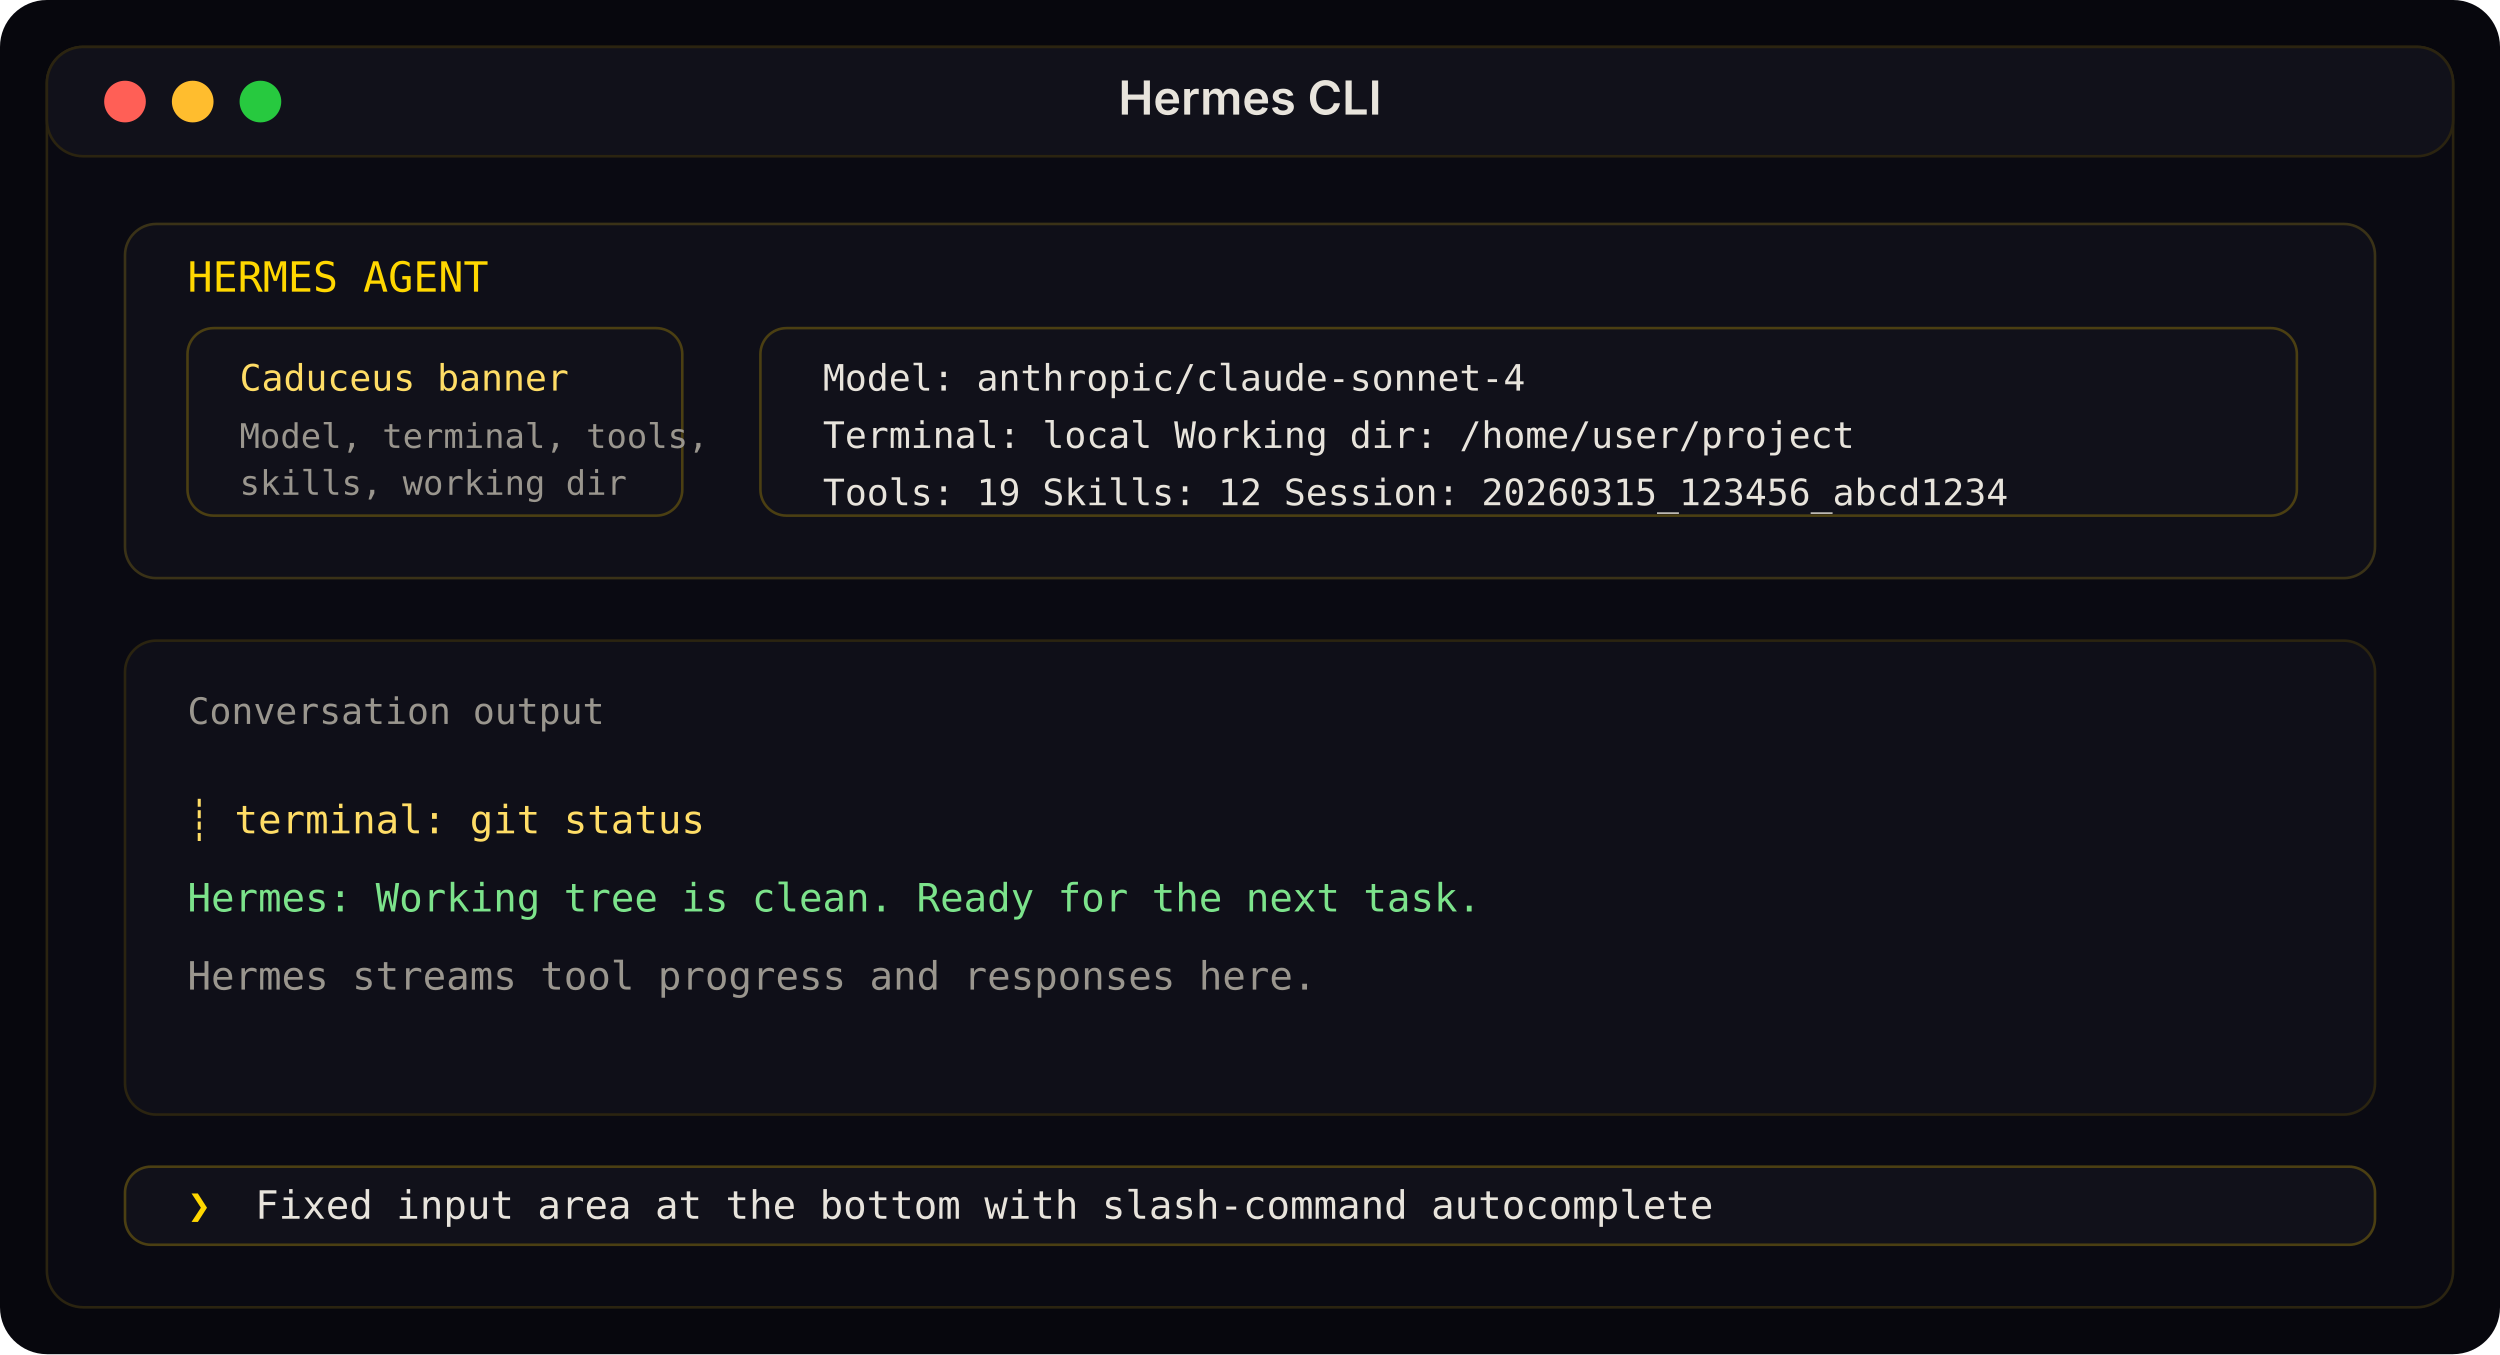
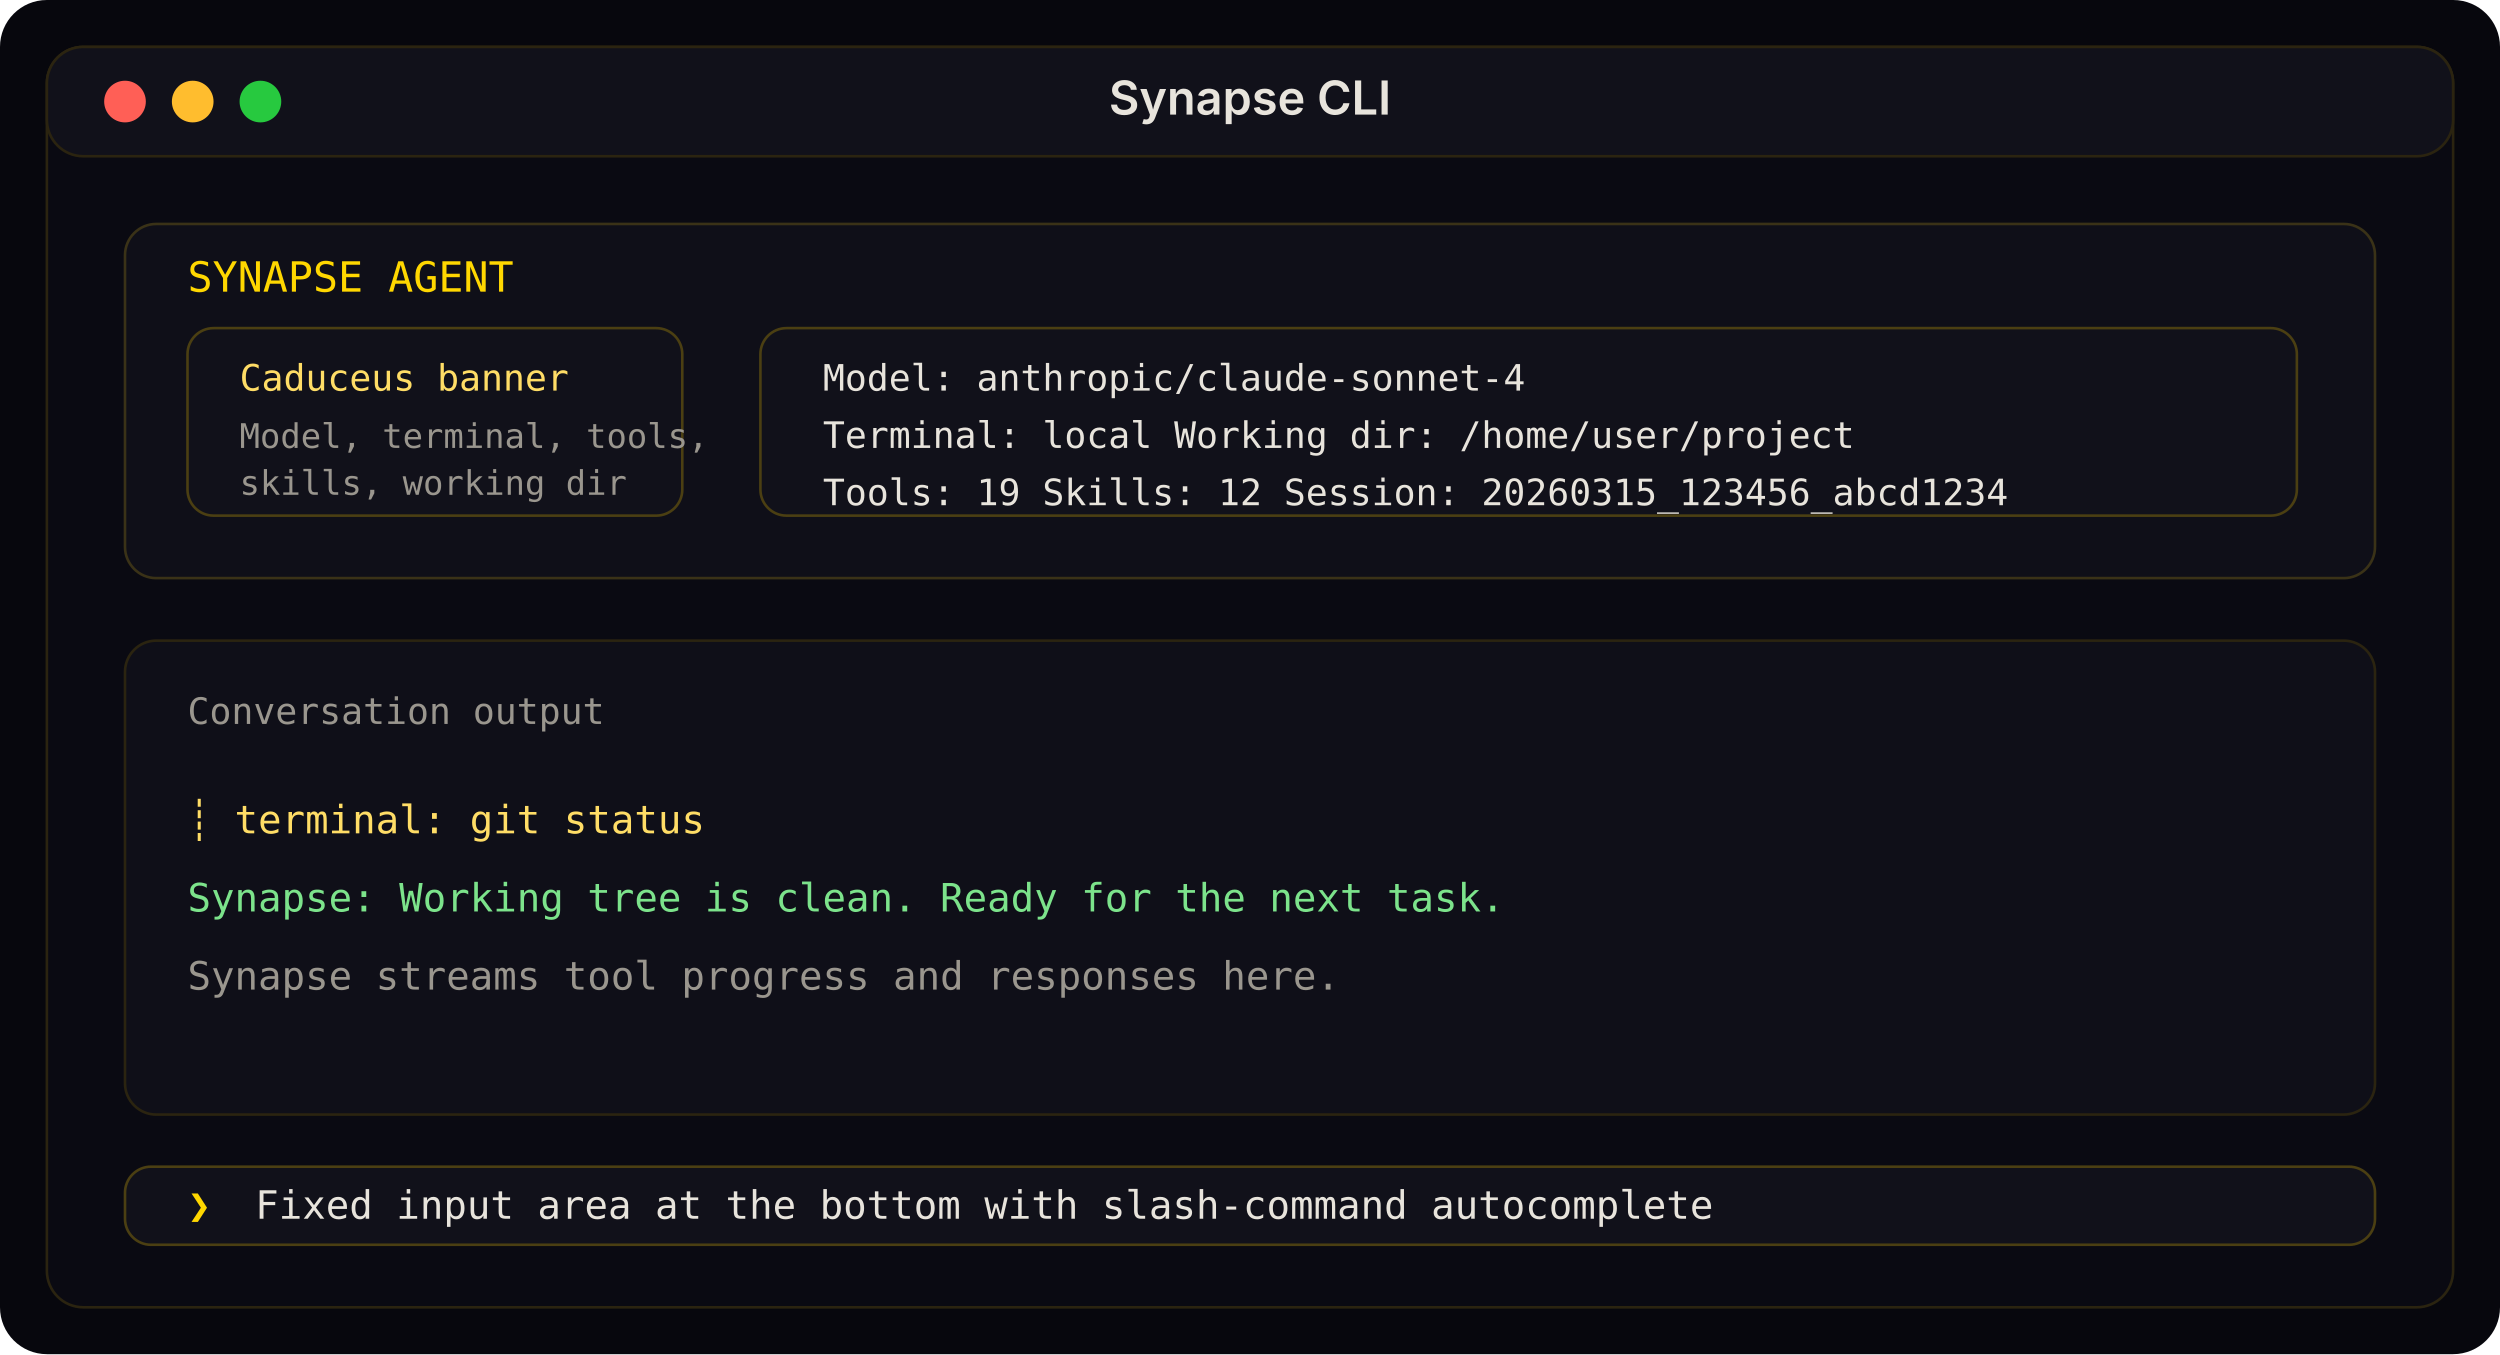
<svg xmlns="http://www.w3.org/2000/svg" width="960" height="520" viewBox="0 0 960 520" role="img" aria-labelledby="title desc">
  <rect width="960" height="520" rx="18" fill="#07070d" />
  <rect x="18" y="18" width="924" height="484" rx="14" fill="#0a0a12" stroke="#2b2410" />
  <rect x="18" y="18" width="924" height="42" rx="14" fill="#11111a" stroke="#2b2410" />
  <circle cx="48" cy="39" r="8" fill="#ff5f56" />
  <circle cx="74" cy="39" r="8" fill="#ffbd2e" />
  <circle cx="100" cy="39" r="8" fill="#27c93f" />
-   <text x="480" y="44" text-anchor="middle" fill="#e8e4dc" font-family="Inter, sans-serif" font-size="18" font-weight="600">Hermes CLI</text>
+   <text x="480" y="44" text-anchor="middle" fill="#e8e4dc" font-family="Inter, sans-serif" font-size="18" font-weight="600">Synapse CLI</text>
  <rect x="48" y="86" width="864" height="136" rx="12" fill="#0f0f18" stroke="#3a3217" />
-   <text x="72" y="112" fill="#ffd700" font-family="JetBrains Mono, monospace" font-size="16">HERMES AGENT</text>
+   <text x="72" y="112" fill="#ffd700" font-family="JetBrains Mono, monospace" font-size="16">SYNAPSE AGENT</text>
  <rect x="72" y="126" width="190" height="72" rx="10" fill="#11111a" stroke="#4b3f12" />
  <text x="92" y="150" fill="#ffdd66" font-family="JetBrains Mono, monospace" font-size="14">Caduceus banner</text>
  <text x="92" y="172" fill="#9a968e" font-family="JetBrains Mono, monospace" font-size="13">Model, terminal, tools,</text>
  <text x="92" y="190" fill="#9a968e" font-family="JetBrains Mono, monospace" font-size="13">skills, working dir</text>
  <rect x="292" y="126" width="590" height="72" rx="10" fill="#11111a" stroke="#4b3f12" />
  <text x="316" y="150" fill="#e8e4dc" font-family="JetBrains Mono, monospace" font-size="14">Model: anthropic/claude-sonnet-4</text>
  <text x="316" y="172" fill="#e8e4dc" font-family="JetBrains Mono, monospace" font-size="14">Terminal: local   Working dir: /home/user/project</text>
  <text x="316" y="194" fill="#e8e4dc" font-family="JetBrains Mono, monospace" font-size="14">Tools: 19   Skills: 12   Session: 20260315_123456_abcd1234</text>
  <rect x="48" y="246" width="864" height="182" rx="12" fill="#0f0f18" stroke="#2b2410" />
  <text x="72" y="278" fill="#9a968e" font-family="JetBrains Mono, monospace" font-size="14">Conversation output</text>
  <text x="72" y="320" fill="#ffdd66" font-family="JetBrains Mono, monospace" font-size="15">┊ terminal: git status</text>
-   <text x="72" y="350" fill="#7ce38b" font-family="JetBrains Mono, monospace" font-size="15">Hermes: Working tree is clean. Ready for the next task.</text>
-   <text x="72" y="380" fill="#9a968e" font-family="JetBrains Mono, monospace" font-size="15">Hermes streams tool progress and responses here.</text>
+   <text x="72" y="350" fill="#7ce38b" font-family="JetBrains Mono, monospace" font-size="15">Synapse: Working tree is clean. Ready for the next task.</text>
+   <text x="72" y="380" fill="#9a968e" font-family="JetBrains Mono, monospace" font-size="15">Synapse streams tool progress and responses here.</text>
  <rect x="48" y="448" width="864" height="30" rx="10" fill="#11111a" stroke="#4b3f12" />
  <text x="72" y="468" fill="#ffd700" font-family="JetBrains Mono, monospace" font-size="15">❯</text>
  <text x="98" y="468" fill="#e8e4dc" font-family="JetBrains Mono, monospace" font-size="15">Fixed input area at the bottom with slash-command autocomplete</text>
</svg>
